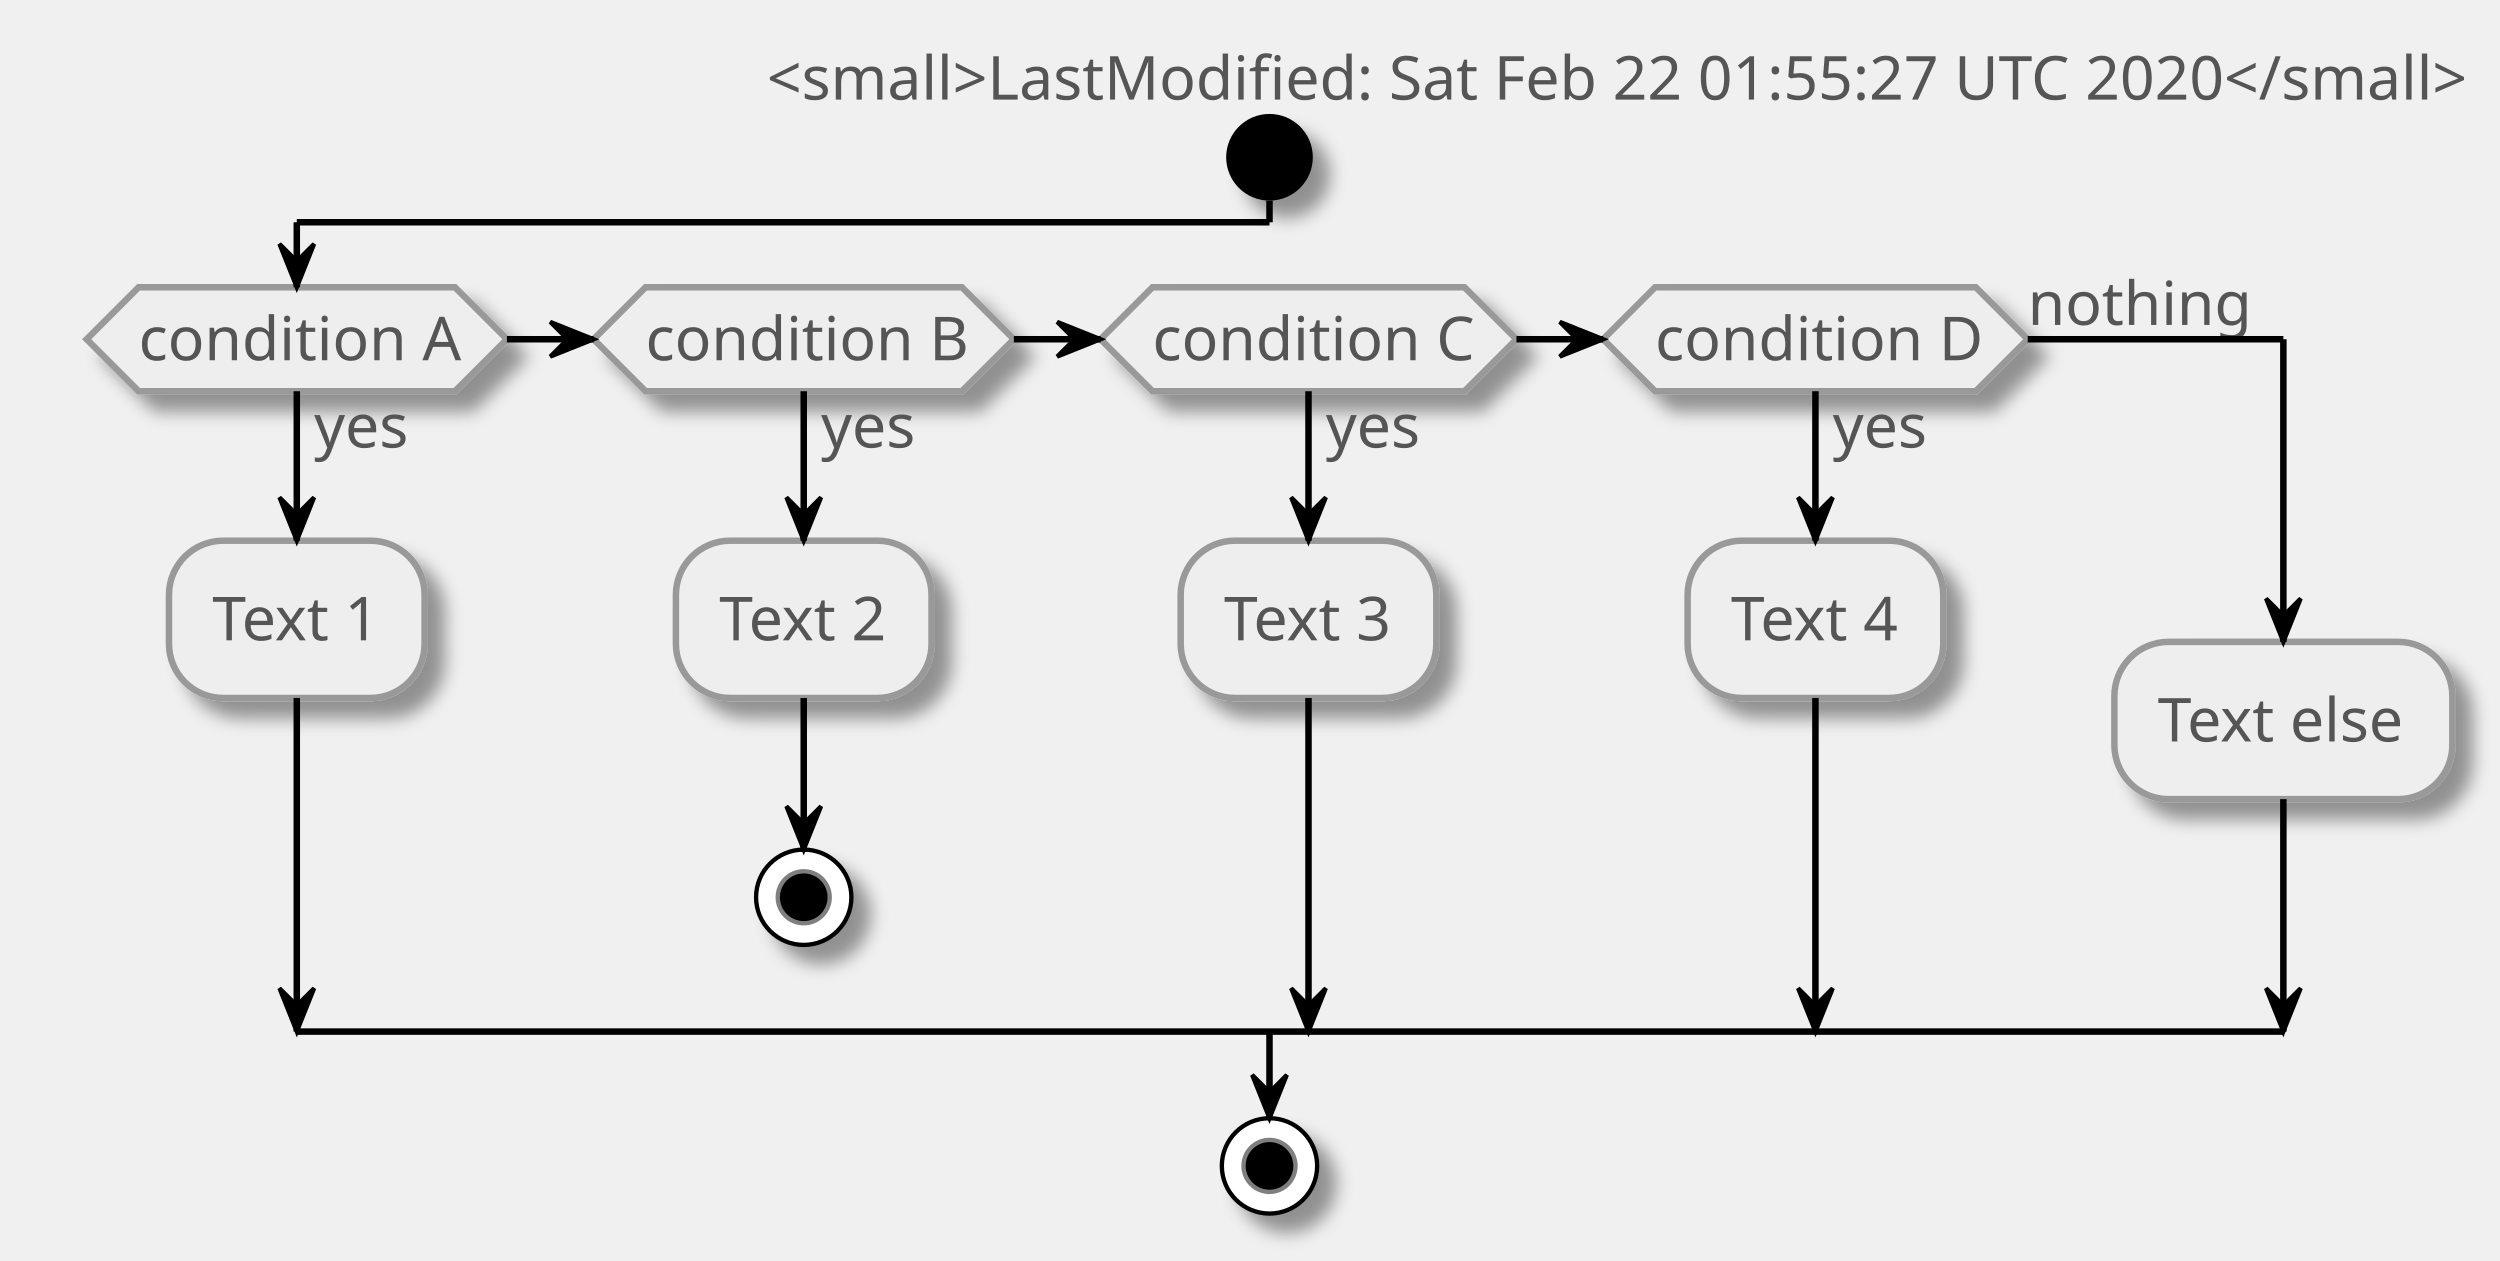
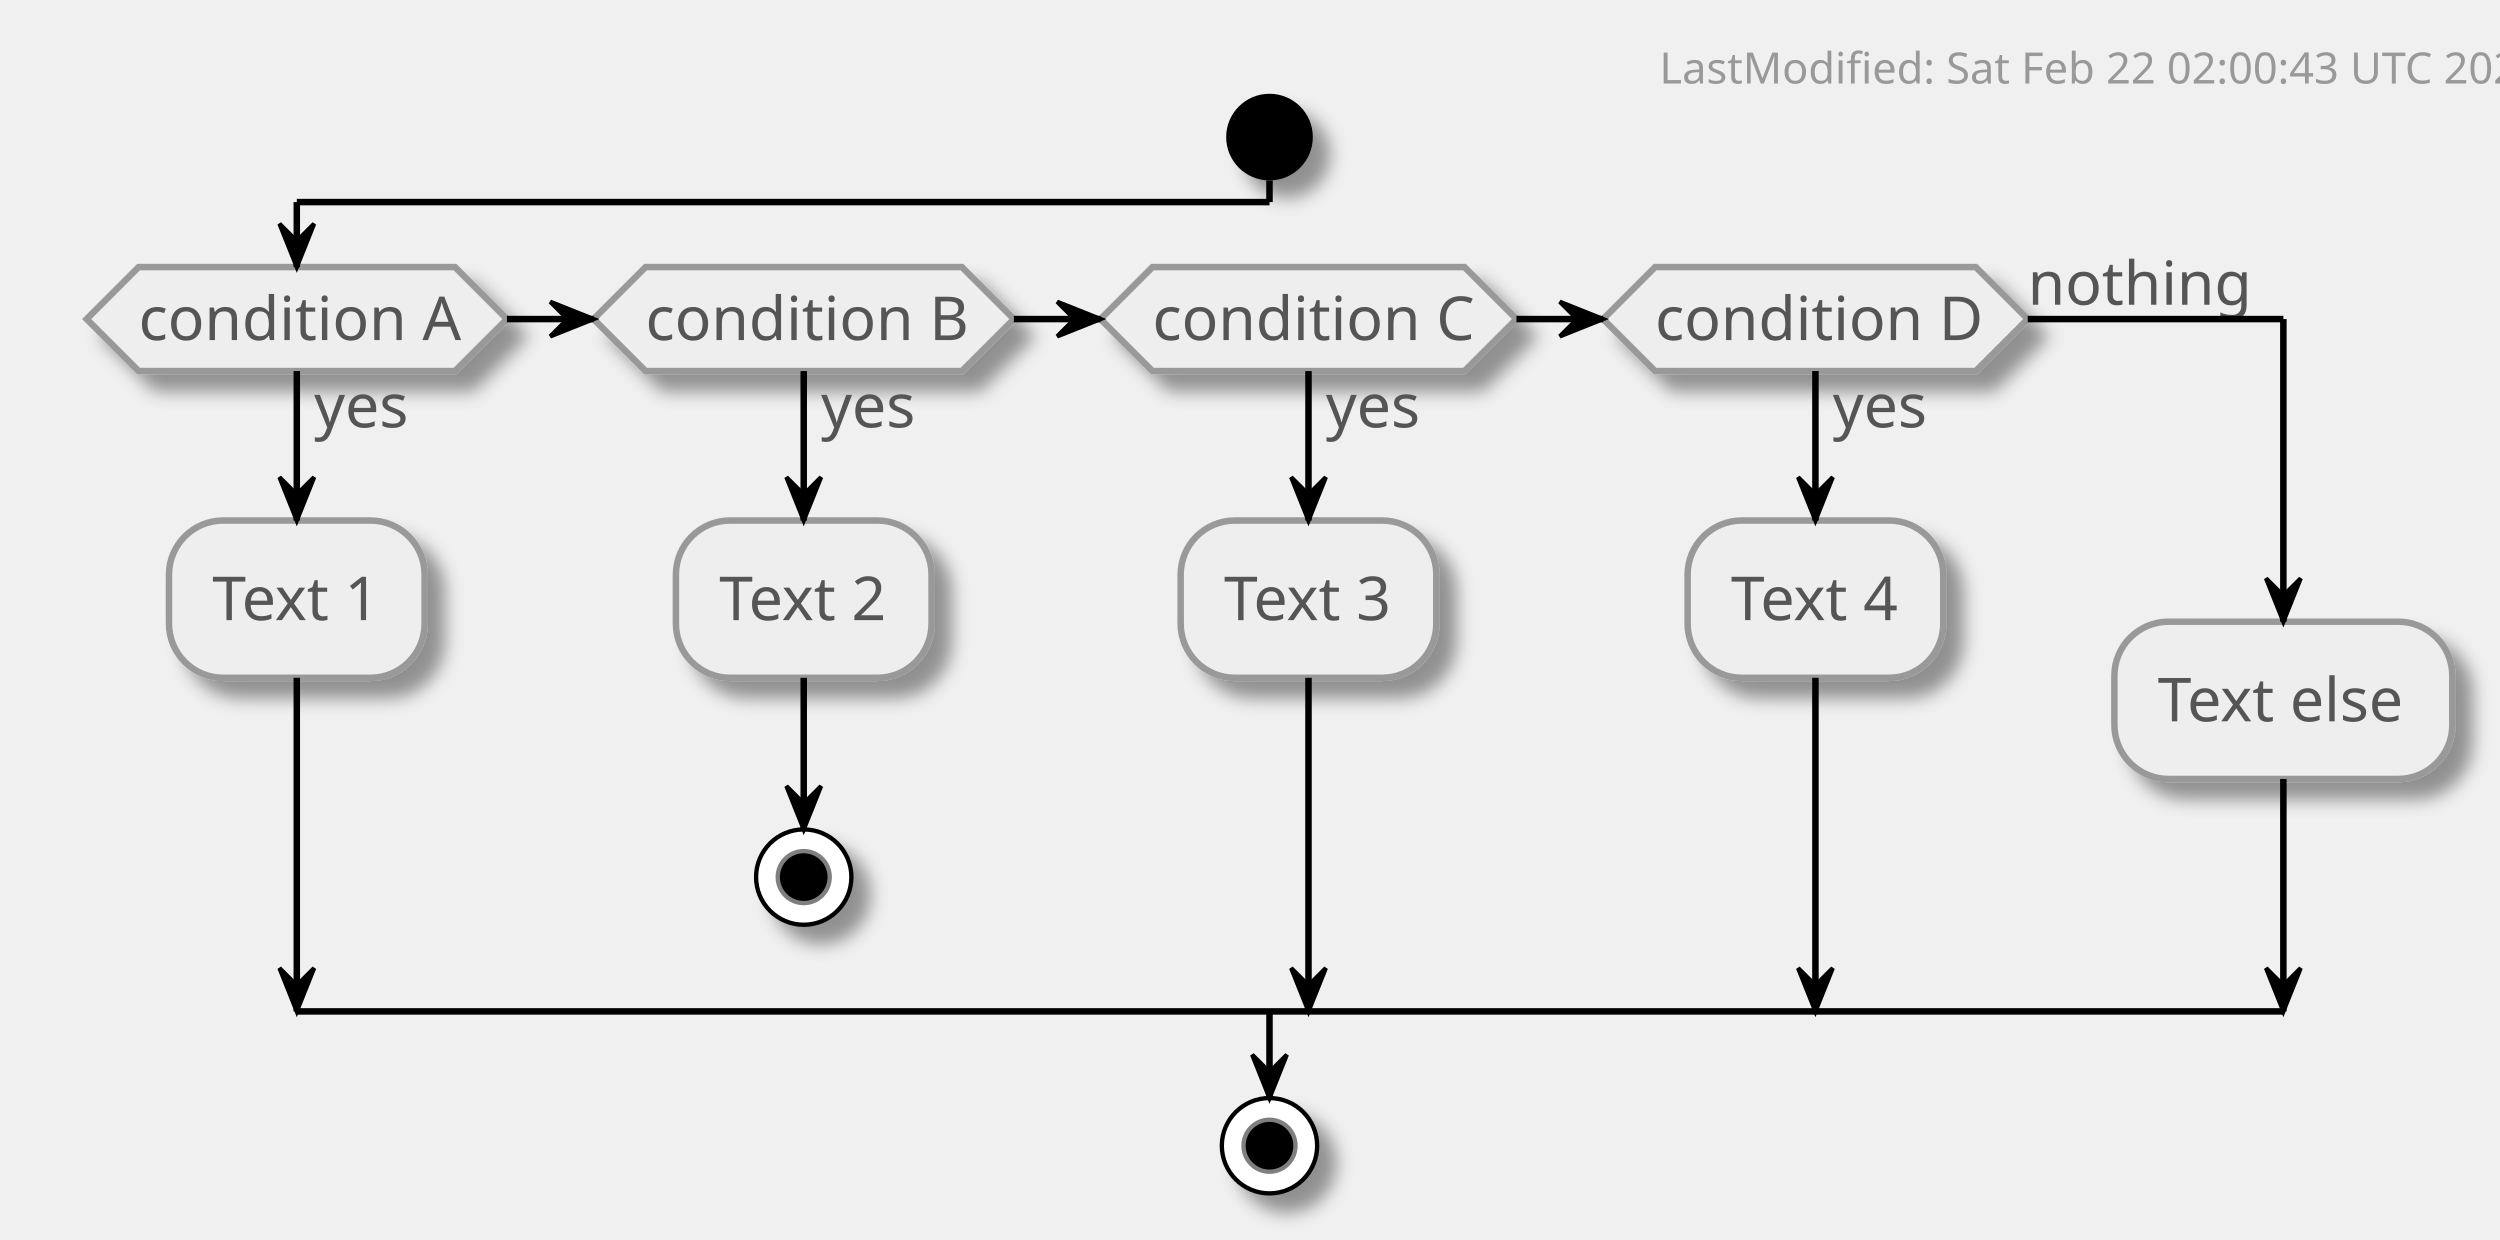
- <svg xmlns="http://www.w3.org/2000/svg" contentScriptType="application/ecmascript" contentStyleType="text/css" height="291px" preserveAspectRatio="none" style="width:577px;height:291px;" version="1.1" viewBox="0 0 577 291" width="577px" zoomAndPan="magnify">
+ <svg xmlns="http://www.w3.org/2000/svg" contentScriptType="application/ecmascript" contentStyleType="text/css" height="286px" preserveAspectRatio="none" style="width:577px;height:286px;" version="1.1" viewBox="0 0 577 286" width="577px" zoomAndPan="magnify">
  <defs>
-     <filter height="300%" id="f13gmhsb9eddyp" width="300%" x="-1" y="-1">
+     <filter height="300%" id="ftcus3umlgidv" width="300%" x="-1" y="-1">
      <feGaussianBlur result="blurOut" stdDeviation="2.0" />
      <feColorMatrix in="blurOut" result="blurOut2" type="matrix" values="0 0 0 0 0 0 0 0 0 0 0 0 0 0 0 0 0 0 .4 0" />
      <feOffset dx="4.0" dy="4.0" in="blurOut2" result="blurOut3" />
      <feBlend in="SourceGraphic" in2="blurOut3" mode="normal" />
    </filter>
  </defs>
  <g>
-     <text fill="#555555" font-family="sans-serif" font-size="14" lengthAdjust="spacingAndGlyphs" textLength="388" x="177" y="22.995">&lt;small&gt;LastModified: Sat Feb 22 01:55:27 UTC 2020&lt;/small&gt;</text>
-     <ellipse cx="293" cy="36.297" fill="#000000" filter="url(#f13gmhsb9eddyp)" rx="10" ry="10" style="stroke: none; stroke-width: 1.0;" />
-     <polygon fill="#EEEEEE" filter="url(#f13gmhsb9eddyp)" points="32,66.297,105,66.297,117,78.297,105,90.297,32,90.297,20,78.297,32,66.297" style="stroke: #999999; stroke-width: 1.5;" />
-     <text fill="#555555" font-family="sans-serif" font-size="14" lengthAdjust="spacingAndGlyphs" textLength="22" x="72.5" y="103.292">yes</text>
-     <text fill="#555555" font-family="sans-serif" font-size="14" lengthAdjust="spacingAndGlyphs" textLength="73" x="32" y="83.144">condition A</text>
-     <rect fill="#EEEEEE" filter="url(#f13gmhsb9eddyp)" height="36.297" rx="12.5" ry="12.5" style="stroke: #999999; stroke-width: 1.5;" width="59" x="39" y="124.792" />
-     <text fill="#555555" font-family="sans-serif" font-size="14" lengthAdjust="spacingAndGlyphs" textLength="39" x="49" y="147.787">Text 1</text>
-     <polygon fill="#EEEEEE" filter="url(#f13gmhsb9eddyp)" points="149,66.297,222,66.297,234,78.297,222,90.297,149,90.297,137,78.297,149,66.297" style="stroke: #999999; stroke-width: 1.5;" />
-     <text fill="#555555" font-family="sans-serif" font-size="14" lengthAdjust="spacingAndGlyphs" textLength="22" x="189.5" y="103.292">yes</text>
-     <text fill="#555555" font-family="sans-serif" font-size="14" lengthAdjust="spacingAndGlyphs" textLength="73" x="149" y="83.144">condition B</text>
-     <rect fill="#EEEEEE" filter="url(#f13gmhsb9eddyp)" height="36.297" rx="12.5" ry="12.5" style="stroke: #999999; stroke-width: 1.5;" width="59" x="156" y="124.792" />
-     <text fill="#555555" font-family="sans-serif" font-size="14" lengthAdjust="spacingAndGlyphs" textLength="39" x="166" y="147.787">Text 2</text>
-     <ellipse cx="185.5" cy="207.089" fill="#FFFFFF" filter="url(#f13gmhsb9eddyp)" rx="11" ry="11" style="stroke: #000000; stroke-width: 1.0;" />
-     <ellipse cx="185.5" cy="207.089" fill="#000000" rx="6" ry="6" style="stroke: #7F7F7F; stroke-width: 1.0;" />
-     <polygon fill="#EEEEEE" filter="url(#f13gmhsb9eddyp)" points="266,66.297,338,66.297,350,78.297,338,90.297,266,90.297,254,78.297,266,66.297" style="stroke: #999999; stroke-width: 1.5;" />
-     <text fill="#555555" font-family="sans-serif" font-size="14" lengthAdjust="spacingAndGlyphs" textLength="22" x="306" y="103.292">yes</text>
-     <text fill="#555555" font-family="sans-serif" font-size="14" lengthAdjust="spacingAndGlyphs" textLength="72" x="266" y="83.144">condition C</text>
-     <rect fill="#EEEEEE" filter="url(#f13gmhsb9eddyp)" height="36.297" rx="12.5" ry="12.5" style="stroke: #999999; stroke-width: 1.5;" width="59" x="272.5" y="124.792" />
-     <text fill="#555555" font-family="sans-serif" font-size="14" lengthAdjust="spacingAndGlyphs" textLength="39" x="282.5" y="147.787">Text 3</text>
-     <polygon fill="#EEEEEE" filter="url(#f13gmhsb9eddyp)" points="382,66.297,456,66.297,468,78.297,456,90.297,382,90.297,370,78.297,382,66.297" style="stroke: #999999; stroke-width: 1.5;" />
-     <text fill="#555555" font-family="sans-serif" font-size="14" lengthAdjust="spacingAndGlyphs" textLength="22" x="423" y="103.292">yes</text>
-     <text fill="#555555" font-family="sans-serif" font-size="14" lengthAdjust="spacingAndGlyphs" textLength="74" x="382" y="83.144">condition D</text>
-     <text fill="#555555" font-family="sans-serif" font-size="14" lengthAdjust="spacingAndGlyphs" textLength="48" x="468" y="74.995">nothing</text>
-     <rect fill="#EEEEEE" filter="url(#f13gmhsb9eddyp)" height="36.297" rx="12.5" ry="12.5" style="stroke: #999999; stroke-width: 1.5;" width="59" x="389.5" y="124.792" />
-     <text fill="#555555" font-family="sans-serif" font-size="14" lengthAdjust="spacingAndGlyphs" textLength="39" x="399.5" y="147.787">Text 4</text>
-     <rect fill="#EEEEEE" filter="url(#f13gmhsb9eddyp)" height="36.297" rx="12.5" ry="12.5" style="stroke: #999999; stroke-width: 1.5;" width="78" x="488" y="148.144" />
-     <text fill="#555555" font-family="sans-serif" font-size="14" lengthAdjust="spacingAndGlyphs" textLength="58" x="498" y="171.139">Text else</text>
-     <ellipse cx="293" cy="269.089" fill="#FFFFFF" filter="url(#f13gmhsb9eddyp)" rx="11" ry="11" style="stroke: #000000; stroke-width: 1.0;" />
-     <ellipse cx="293" cy="269.089" fill="#000000" rx="6" ry="6" style="stroke: #7F7F7F; stroke-width: 1.0;" />
-     <line style="stroke: #000000; stroke-width: 1.5;" x1="185.5" x2="185.5" y1="161.089" y2="196.089" />
-     <polygon fill="#000000" points="181.5,186.089,185.5,196.089,189.5,186.089,185.5,190.089" style="stroke: #000000; stroke-width: 1.0;" />
-     <line style="stroke: #000000; stroke-width: 1.5;" x1="68.5" x2="68.5" y1="90.297" y2="124.792" />
-     <polygon fill="#000000" points="64.5,114.792,68.5,124.792,72.5,114.792,68.5,118.792" style="stroke: #000000; stroke-width: 1.0;" />
-     <line style="stroke: #000000; stroke-width: 1.5;" x1="68.5" x2="68.5" y1="161.089" y2="238.089" />
-     <polygon fill="#000000" points="64.5,228.089,68.5,238.089,72.5,228.089,68.5,232.089" style="stroke: #000000; stroke-width: 1.0;" />
-     <line style="stroke: #000000; stroke-width: 1.5;" x1="185.5" x2="185.5" y1="90.297" y2="124.792" />
-     <polygon fill="#000000" points="181.5,114.792,185.5,124.792,189.5,114.792,185.5,118.792" style="stroke: #000000; stroke-width: 1.0;" />
-     <line style="stroke: #000000; stroke-width: 1.5;" x1="302" x2="302" y1="90.297" y2="124.792" />
-     <polygon fill="#000000" points="298,114.792,302,124.792,306,114.792,302,118.792" style="stroke: #000000; stroke-width: 1.0;" />
-     <line style="stroke: #000000; stroke-width: 1.5;" x1="302" x2="302" y1="161.089" y2="238.089" />
-     <polygon fill="#000000" points="298,228.089,302,238.089,306,228.089,302,232.089" style="stroke: #000000; stroke-width: 1.0;" />
-     <line style="stroke: #000000; stroke-width: 1.5;" x1="419" x2="419" y1="90.297" y2="124.792" />
-     <polygon fill="#000000" points="415,114.792,419,124.792,423,114.792,419,118.792" style="stroke: #000000; stroke-width: 1.0;" />
-     <line style="stroke: #000000; stroke-width: 1.5;" x1="419" x2="419" y1="161.089" y2="238.089" />
-     <polygon fill="#000000" points="415,228.089,419,238.089,423,228.089,419,232.089" style="stroke: #000000; stroke-width: 1.0;" />
-     <line style="stroke: #000000; stroke-width: 1.5;" x1="117" x2="137" y1="78.297" y2="78.297" />
-     <polygon fill="#000000" points="127,74.297,137,78.297,127,82.297,131,78.297" style="stroke: #000000; stroke-width: 1.0;" />
-     <line style="stroke: #000000; stroke-width: 1.5;" x1="234" x2="254" y1="78.297" y2="78.297" />
-     <polygon fill="#000000" points="244,74.297,254,78.297,244,82.297,248,78.297" style="stroke: #000000; stroke-width: 1.0;" />
-     <line style="stroke: #000000; stroke-width: 1.5;" x1="350" x2="370" y1="78.297" y2="78.297" />
-     <polygon fill="#000000" points="360,74.297,370,78.297,360,82.297,364,78.297" style="stroke: #000000; stroke-width: 1.0;" />
-     <line style="stroke: #000000; stroke-width: 1.5;" x1="293" x2="293" y1="46.297" y2="51.297" />
-     <line style="stroke: #000000; stroke-width: 1.5;" x1="293" x2="68.5" y1="51.297" y2="51.297" />
-     <line style="stroke: #000000; stroke-width: 1.5;" x1="68.5" x2="68.5" y1="51.297" y2="66.297" />
-     <polygon fill="#000000" points="64.5,56.297,68.5,66.297,72.5,56.297,68.5,60.297" style="stroke: #000000; stroke-width: 1.0;" />
-     <line style="stroke: #000000; stroke-width: 1.5;" x1="468" x2="527" y1="78.297" y2="78.297" />
-     <line style="stroke: #000000; stroke-width: 1.5;" x1="527" x2="527" y1="78.297" y2="148.144" />
-     <polygon fill="#000000" points="523,138.144,527,148.144,531,138.144,527,142.144" style="stroke: #000000; stroke-width: 1.0;" />
-     <line style="stroke: #000000; stroke-width: 1.5;" x1="527" x2="527" y1="184.44" y2="238.089" />
-     <polygon fill="#000000" points="523,228.089,527,238.089,531,228.089,527,232.089" style="stroke: #000000; stroke-width: 1.0;" />
-     <line style="stroke: #000000; stroke-width: 1.5;" x1="68.5" x2="527" y1="238.089" y2="238.089" />
-     <line style="stroke: #000000; stroke-width: 1.5;" x1="293" x2="293" y1="238.089" y2="258.089" />
-     <polygon fill="#000000" points="289,248.089,293,258.089,297,248.089,293,252.089" style="stroke: #000000; stroke-width: 1.0;" />
+     <text fill="#999999" font-family="sans-serif" font-size="10" lengthAdjust="spacingAndGlyphs" textLength="182" x="383" y="19.282">LastModified: Sat Feb 22 02:00:43 UTC 2020</text>
+     <ellipse cx="293" cy="31.641" fill="#000000" filter="url(#ftcus3umlgidv)" rx="10" ry="10" style="stroke: none; stroke-width: 1.0;" />
+     <polygon fill="#EEEEEE" filter="url(#ftcus3umlgidv)" points="32,61.641,105,61.641,117,73.641,105,85.641,32,85.641,20,73.641,32,61.641" style="stroke: #999999; stroke-width: 1.5;" />
+     <text fill="#555555" font-family="sans-serif" font-size="14" lengthAdjust="spacingAndGlyphs" textLength="22" x="72.5" y="98.636">yes</text>
+     <text fill="#555555" font-family="sans-serif" font-size="14" lengthAdjust="spacingAndGlyphs" textLength="73" x="32" y="78.487">condition A</text>
+     <rect fill="#EEEEEE" filter="url(#ftcus3umlgidv)" height="36.297" rx="12.5" ry="12.5" style="stroke: #999999; stroke-width: 1.5;" width="59" x="39" y="120.136" />
+     <text fill="#555555" font-family="sans-serif" font-size="14" lengthAdjust="spacingAndGlyphs" textLength="39" x="49" y="143.131">Text 1</text>
+     <polygon fill="#EEEEEE" filter="url(#ftcus3umlgidv)" points="149,61.641,222,61.641,234,73.641,222,85.641,149,85.641,137,73.641,149,61.641" style="stroke: #999999; stroke-width: 1.5;" />
+     <text fill="#555555" font-family="sans-serif" font-size="14" lengthAdjust="spacingAndGlyphs" textLength="22" x="189.5" y="98.636">yes</text>
+     <text fill="#555555" font-family="sans-serif" font-size="14" lengthAdjust="spacingAndGlyphs" textLength="73" x="149" y="78.487">condition B</text>
+     <rect fill="#EEEEEE" filter="url(#ftcus3umlgidv)" height="36.297" rx="12.5" ry="12.5" style="stroke: #999999; stroke-width: 1.5;" width="59" x="156" y="120.136" />
+     <text fill="#555555" font-family="sans-serif" font-size="14" lengthAdjust="spacingAndGlyphs" textLength="39" x="166" y="143.131">Text 2</text>
+     <ellipse cx="185.5" cy="202.433" fill="#FFFFFF" filter="url(#ftcus3umlgidv)" rx="11" ry="11" style="stroke: #000000; stroke-width: 1.0;" />
+     <ellipse cx="185.5" cy="202.433" fill="#000000" rx="6" ry="6" style="stroke: #7F7F7F; stroke-width: 1.0;" />
+     <polygon fill="#EEEEEE" filter="url(#ftcus3umlgidv)" points="266,61.641,338,61.641,350,73.641,338,85.641,266,85.641,254,73.641,266,61.641" style="stroke: #999999; stroke-width: 1.5;" />
+     <text fill="#555555" font-family="sans-serif" font-size="14" lengthAdjust="spacingAndGlyphs" textLength="22" x="306" y="98.636">yes</text>
+     <text fill="#555555" font-family="sans-serif" font-size="14" lengthAdjust="spacingAndGlyphs" textLength="72" x="266" y="78.487">condition C</text>
+     <rect fill="#EEEEEE" filter="url(#ftcus3umlgidv)" height="36.297" rx="12.5" ry="12.5" style="stroke: #999999; stroke-width: 1.5;" width="59" x="272.5" y="120.136" />
+     <text fill="#555555" font-family="sans-serif" font-size="14" lengthAdjust="spacingAndGlyphs" textLength="39" x="282.5" y="143.131">Text 3</text>
+     <polygon fill="#EEEEEE" filter="url(#ftcus3umlgidv)" points="382,61.641,456,61.641,468,73.641,456,85.641,382,85.641,370,73.641,382,61.641" style="stroke: #999999; stroke-width: 1.5;" />
+     <text fill="#555555" font-family="sans-serif" font-size="14" lengthAdjust="spacingAndGlyphs" textLength="22" x="423" y="98.636">yes</text>
+     <text fill="#555555" font-family="sans-serif" font-size="14" lengthAdjust="spacingAndGlyphs" textLength="74" x="382" y="78.487">condition D</text>
+     <text fill="#555555" font-family="sans-serif" font-size="14" lengthAdjust="spacingAndGlyphs" textLength="48" x="468" y="70.339">nothing</text>
+     <rect fill="#EEEEEE" filter="url(#ftcus3umlgidv)" height="36.297" rx="12.5" ry="12.5" style="stroke: #999999; stroke-width: 1.5;" width="59" x="389.5" y="120.136" />
+     <text fill="#555555" font-family="sans-serif" font-size="14" lengthAdjust="spacingAndGlyphs" textLength="39" x="399.5" y="143.131">Text 4</text>
+     <rect fill="#EEEEEE" filter="url(#ftcus3umlgidv)" height="36.297" rx="12.5" ry="12.5" style="stroke: #999999; stroke-width: 1.5;" width="78" x="488" y="143.487" />
+     <text fill="#555555" font-family="sans-serif" font-size="14" lengthAdjust="spacingAndGlyphs" textLength="58" x="498" y="166.482">Text else</text>
+     <ellipse cx="293" cy="264.433" fill="#FFFFFF" filter="url(#ftcus3umlgidv)" rx="11" ry="11" style="stroke: #000000; stroke-width: 1.0;" />
+     <ellipse cx="293" cy="264.433" fill="#000000" rx="6" ry="6" style="stroke: #7F7F7F; stroke-width: 1.0;" />
+     <line style="stroke: #000000; stroke-width: 1.5;" x1="185.5" x2="185.5" y1="156.433" y2="191.433" />
+     <polygon fill="#000000" points="181.5,181.433,185.5,191.433,189.5,181.433,185.5,185.433" style="stroke: #000000; stroke-width: 1.0;" />
+     <line style="stroke: #000000; stroke-width: 1.5;" x1="68.5" x2="68.5" y1="85.641" y2="120.136" />
+     <polygon fill="#000000" points="64.5,110.136,68.5,120.136,72.5,110.136,68.5,114.136" style="stroke: #000000; stroke-width: 1.0;" />
+     <line style="stroke: #000000; stroke-width: 1.5;" x1="68.5" x2="68.5" y1="156.433" y2="233.433" />
+     <polygon fill="#000000" points="64.5,223.433,68.5,233.433,72.5,223.433,68.5,227.433" style="stroke: #000000; stroke-width: 1.0;" />
+     <line style="stroke: #000000; stroke-width: 1.5;" x1="185.5" x2="185.5" y1="85.641" y2="120.136" />
+     <polygon fill="#000000" points="181.5,110.136,185.5,120.136,189.5,110.136,185.5,114.136" style="stroke: #000000; stroke-width: 1.0;" />
+     <line style="stroke: #000000; stroke-width: 1.5;" x1="302" x2="302" y1="85.641" y2="120.136" />
+     <polygon fill="#000000" points="298,110.136,302,120.136,306,110.136,302,114.136" style="stroke: #000000; stroke-width: 1.0;" />
+     <line style="stroke: #000000; stroke-width: 1.5;" x1="302" x2="302" y1="156.433" y2="233.433" />
+     <polygon fill="#000000" points="298,223.433,302,233.433,306,223.433,302,227.433" style="stroke: #000000; stroke-width: 1.0;" />
+     <line style="stroke: #000000; stroke-width: 1.5;" x1="419" x2="419" y1="85.641" y2="120.136" />
+     <polygon fill="#000000" points="415,110.136,419,120.136,423,110.136,419,114.136" style="stroke: #000000; stroke-width: 1.0;" />
+     <line style="stroke: #000000; stroke-width: 1.5;" x1="419" x2="419" y1="156.433" y2="233.433" />
+     <polygon fill="#000000" points="415,223.433,419,233.433,423,223.433,419,227.433" style="stroke: #000000; stroke-width: 1.0;" />
+     <line style="stroke: #000000; stroke-width: 1.5;" x1="117" x2="137" y1="73.641" y2="73.641" />
+     <polygon fill="#000000" points="127,69.641,137,73.641,127,77.641,131,73.641" style="stroke: #000000; stroke-width: 1.0;" />
+     <line style="stroke: #000000; stroke-width: 1.5;" x1="234" x2="254" y1="73.641" y2="73.641" />
+     <polygon fill="#000000" points="244,69.641,254,73.641,244,77.641,248,73.641" style="stroke: #000000; stroke-width: 1.0;" />
+     <line style="stroke: #000000; stroke-width: 1.5;" x1="350" x2="370" y1="73.641" y2="73.641" />
+     <polygon fill="#000000" points="360,69.641,370,73.641,360,77.641,364,73.641" style="stroke: #000000; stroke-width: 1.0;" />
+     <line style="stroke: #000000; stroke-width: 1.5;" x1="293" x2="293" y1="41.641" y2="46.641" />
+     <line style="stroke: #000000; stroke-width: 1.5;" x1="293" x2="68.5" y1="46.641" y2="46.641" />
+     <line style="stroke: #000000; stroke-width: 1.5;" x1="68.5" x2="68.5" y1="46.641" y2="61.641" />
+     <polygon fill="#000000" points="64.5,51.641,68.5,61.641,72.5,51.641,68.5,55.641" style="stroke: #000000; stroke-width: 1.0;" />
+     <line style="stroke: #000000; stroke-width: 1.5;" x1="468" x2="527" y1="73.641" y2="73.641" />
+     <line style="stroke: #000000; stroke-width: 1.5;" x1="527" x2="527" y1="73.641" y2="143.487" />
+     <polygon fill="#000000" points="523,133.487,527,143.487,531,133.487,527,137.487" style="stroke: #000000; stroke-width: 1.0;" />
+     <line style="stroke: #000000; stroke-width: 1.5;" x1="527" x2="527" y1="179.784" y2="233.433" />
+     <polygon fill="#000000" points="523,223.433,527,233.433,531,223.433,527,227.433" style="stroke: #000000; stroke-width: 1.0;" />
+     <line style="stroke: #000000; stroke-width: 1.5;" x1="68.5" x2="527" y1="233.433" y2="233.433" />
+     <line style="stroke: #000000; stroke-width: 1.5;" x1="293" x2="293" y1="233.433" y2="253.433" />
+     <polygon fill="#000000" points="289,243.433,293,253.433,297,243.433,293,247.433" style="stroke: #000000; stroke-width: 1.0;" />
  </g>
</svg>
